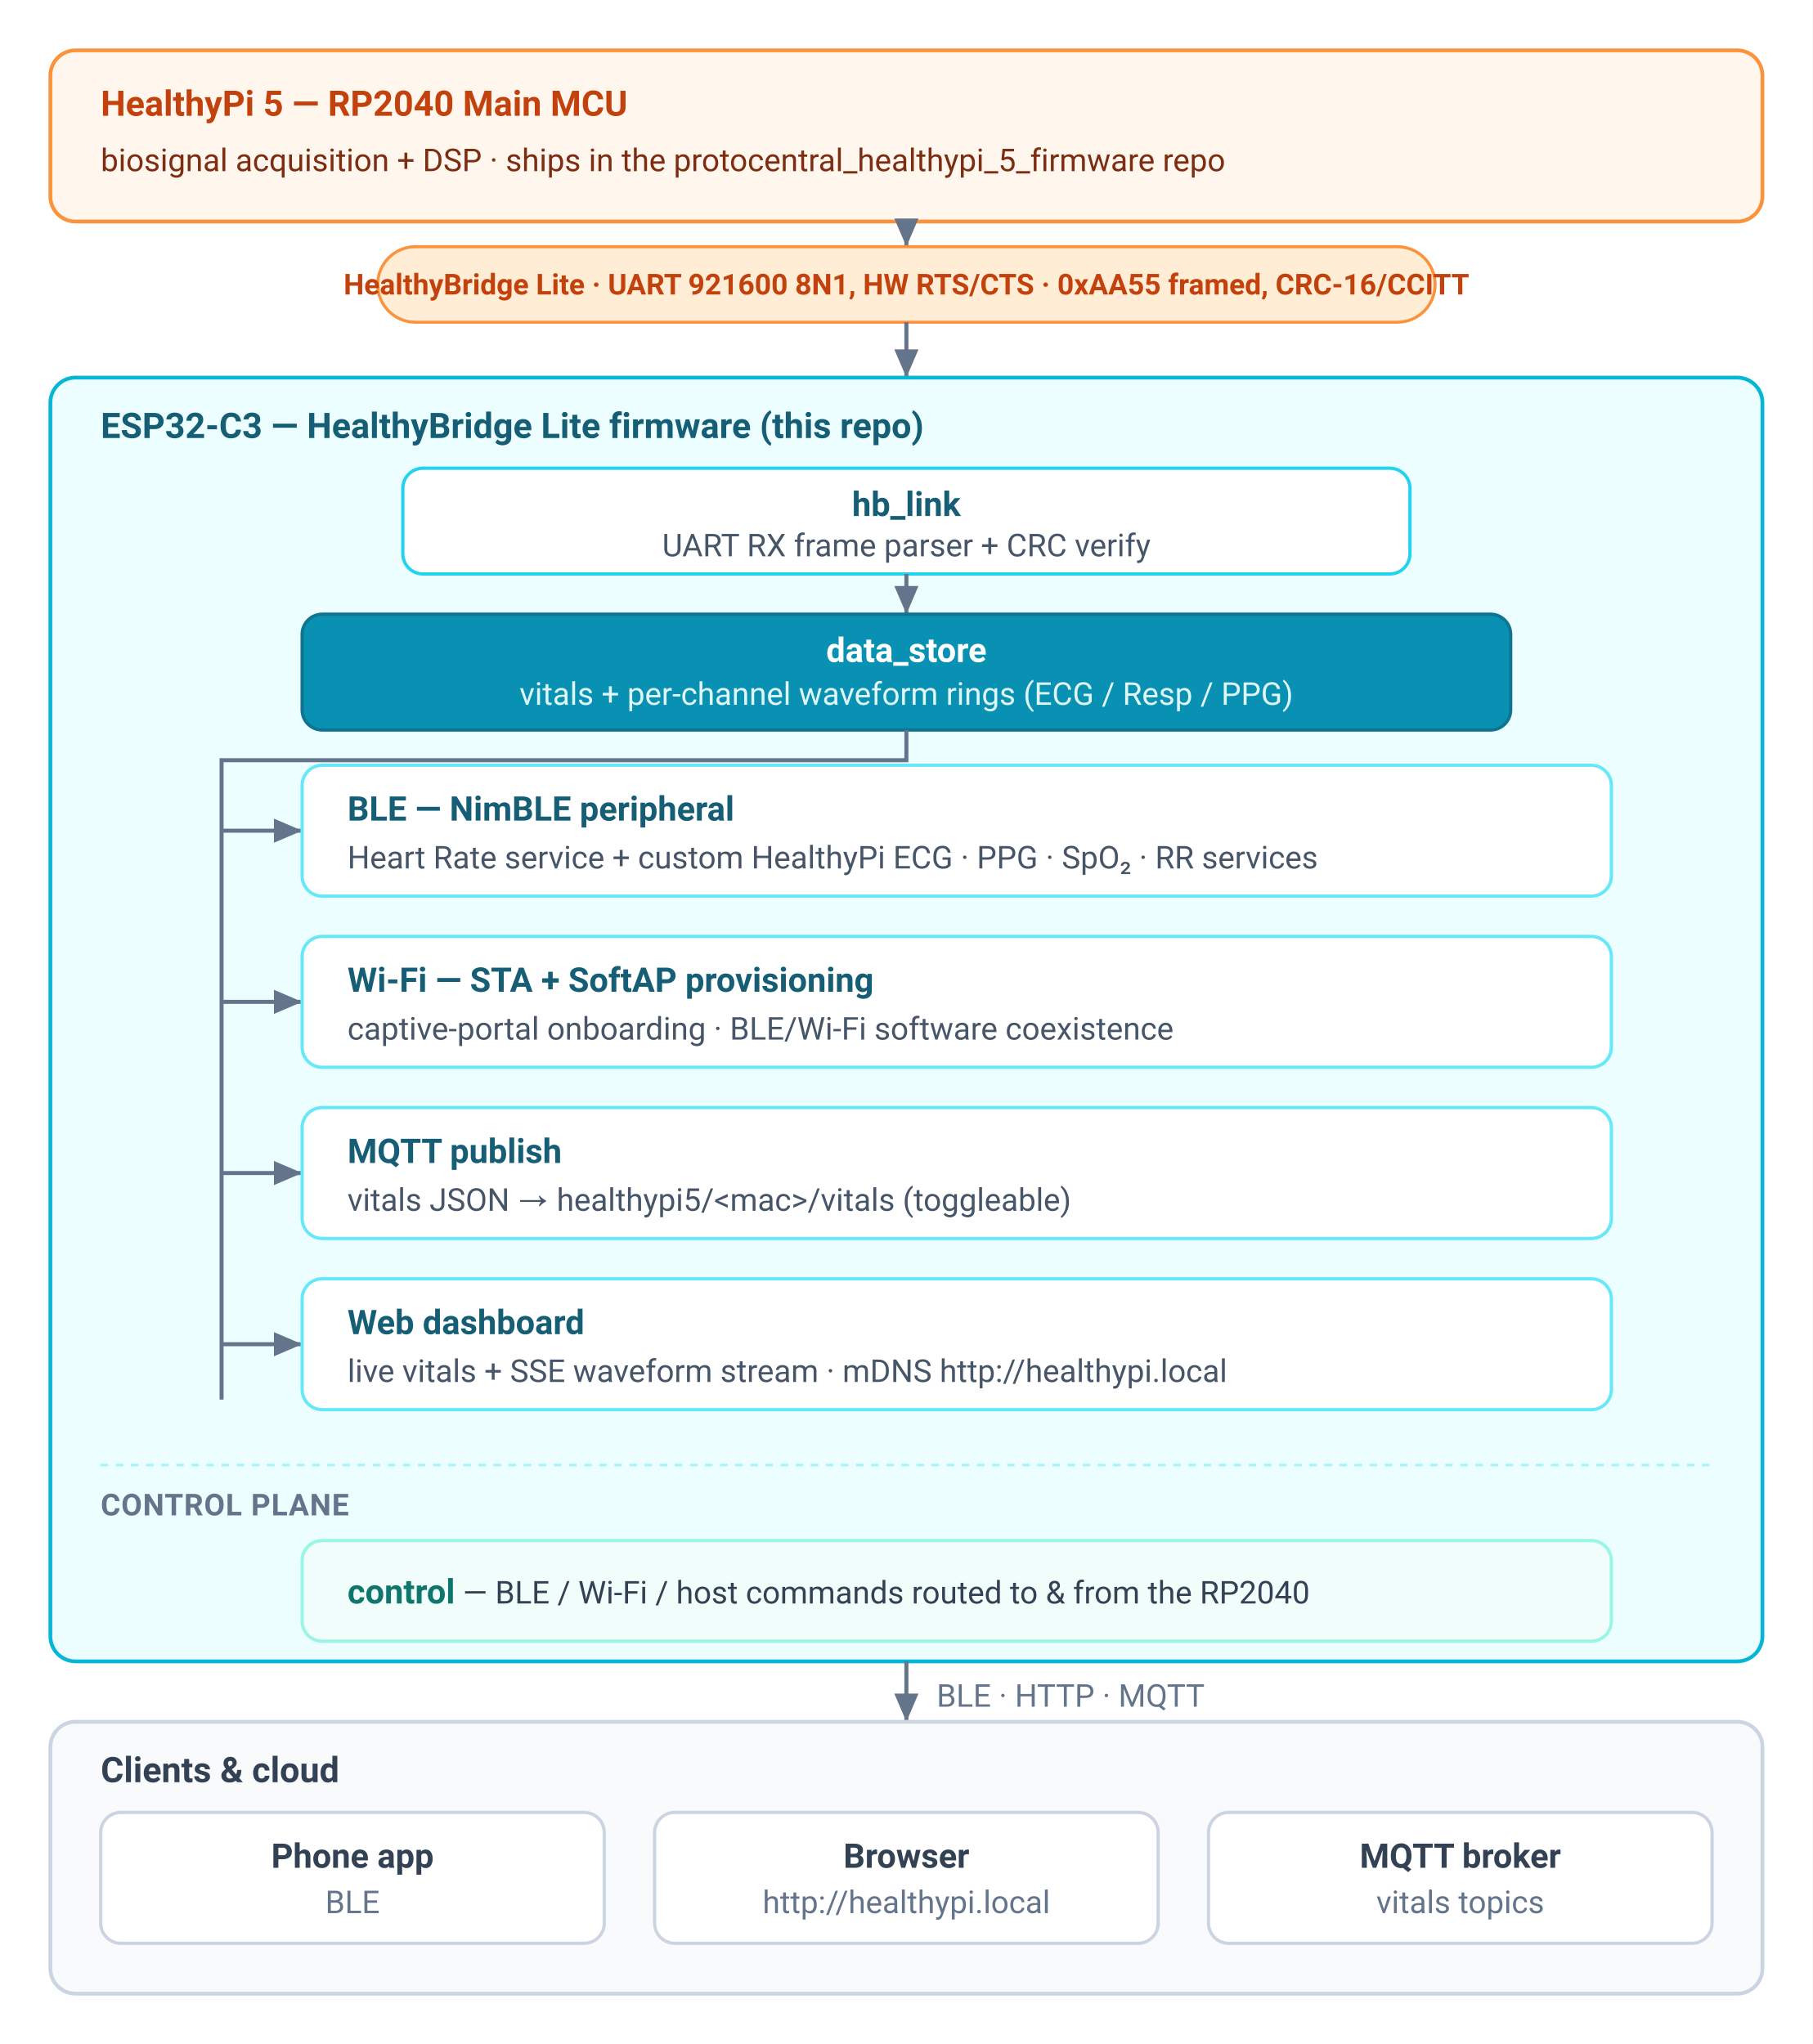
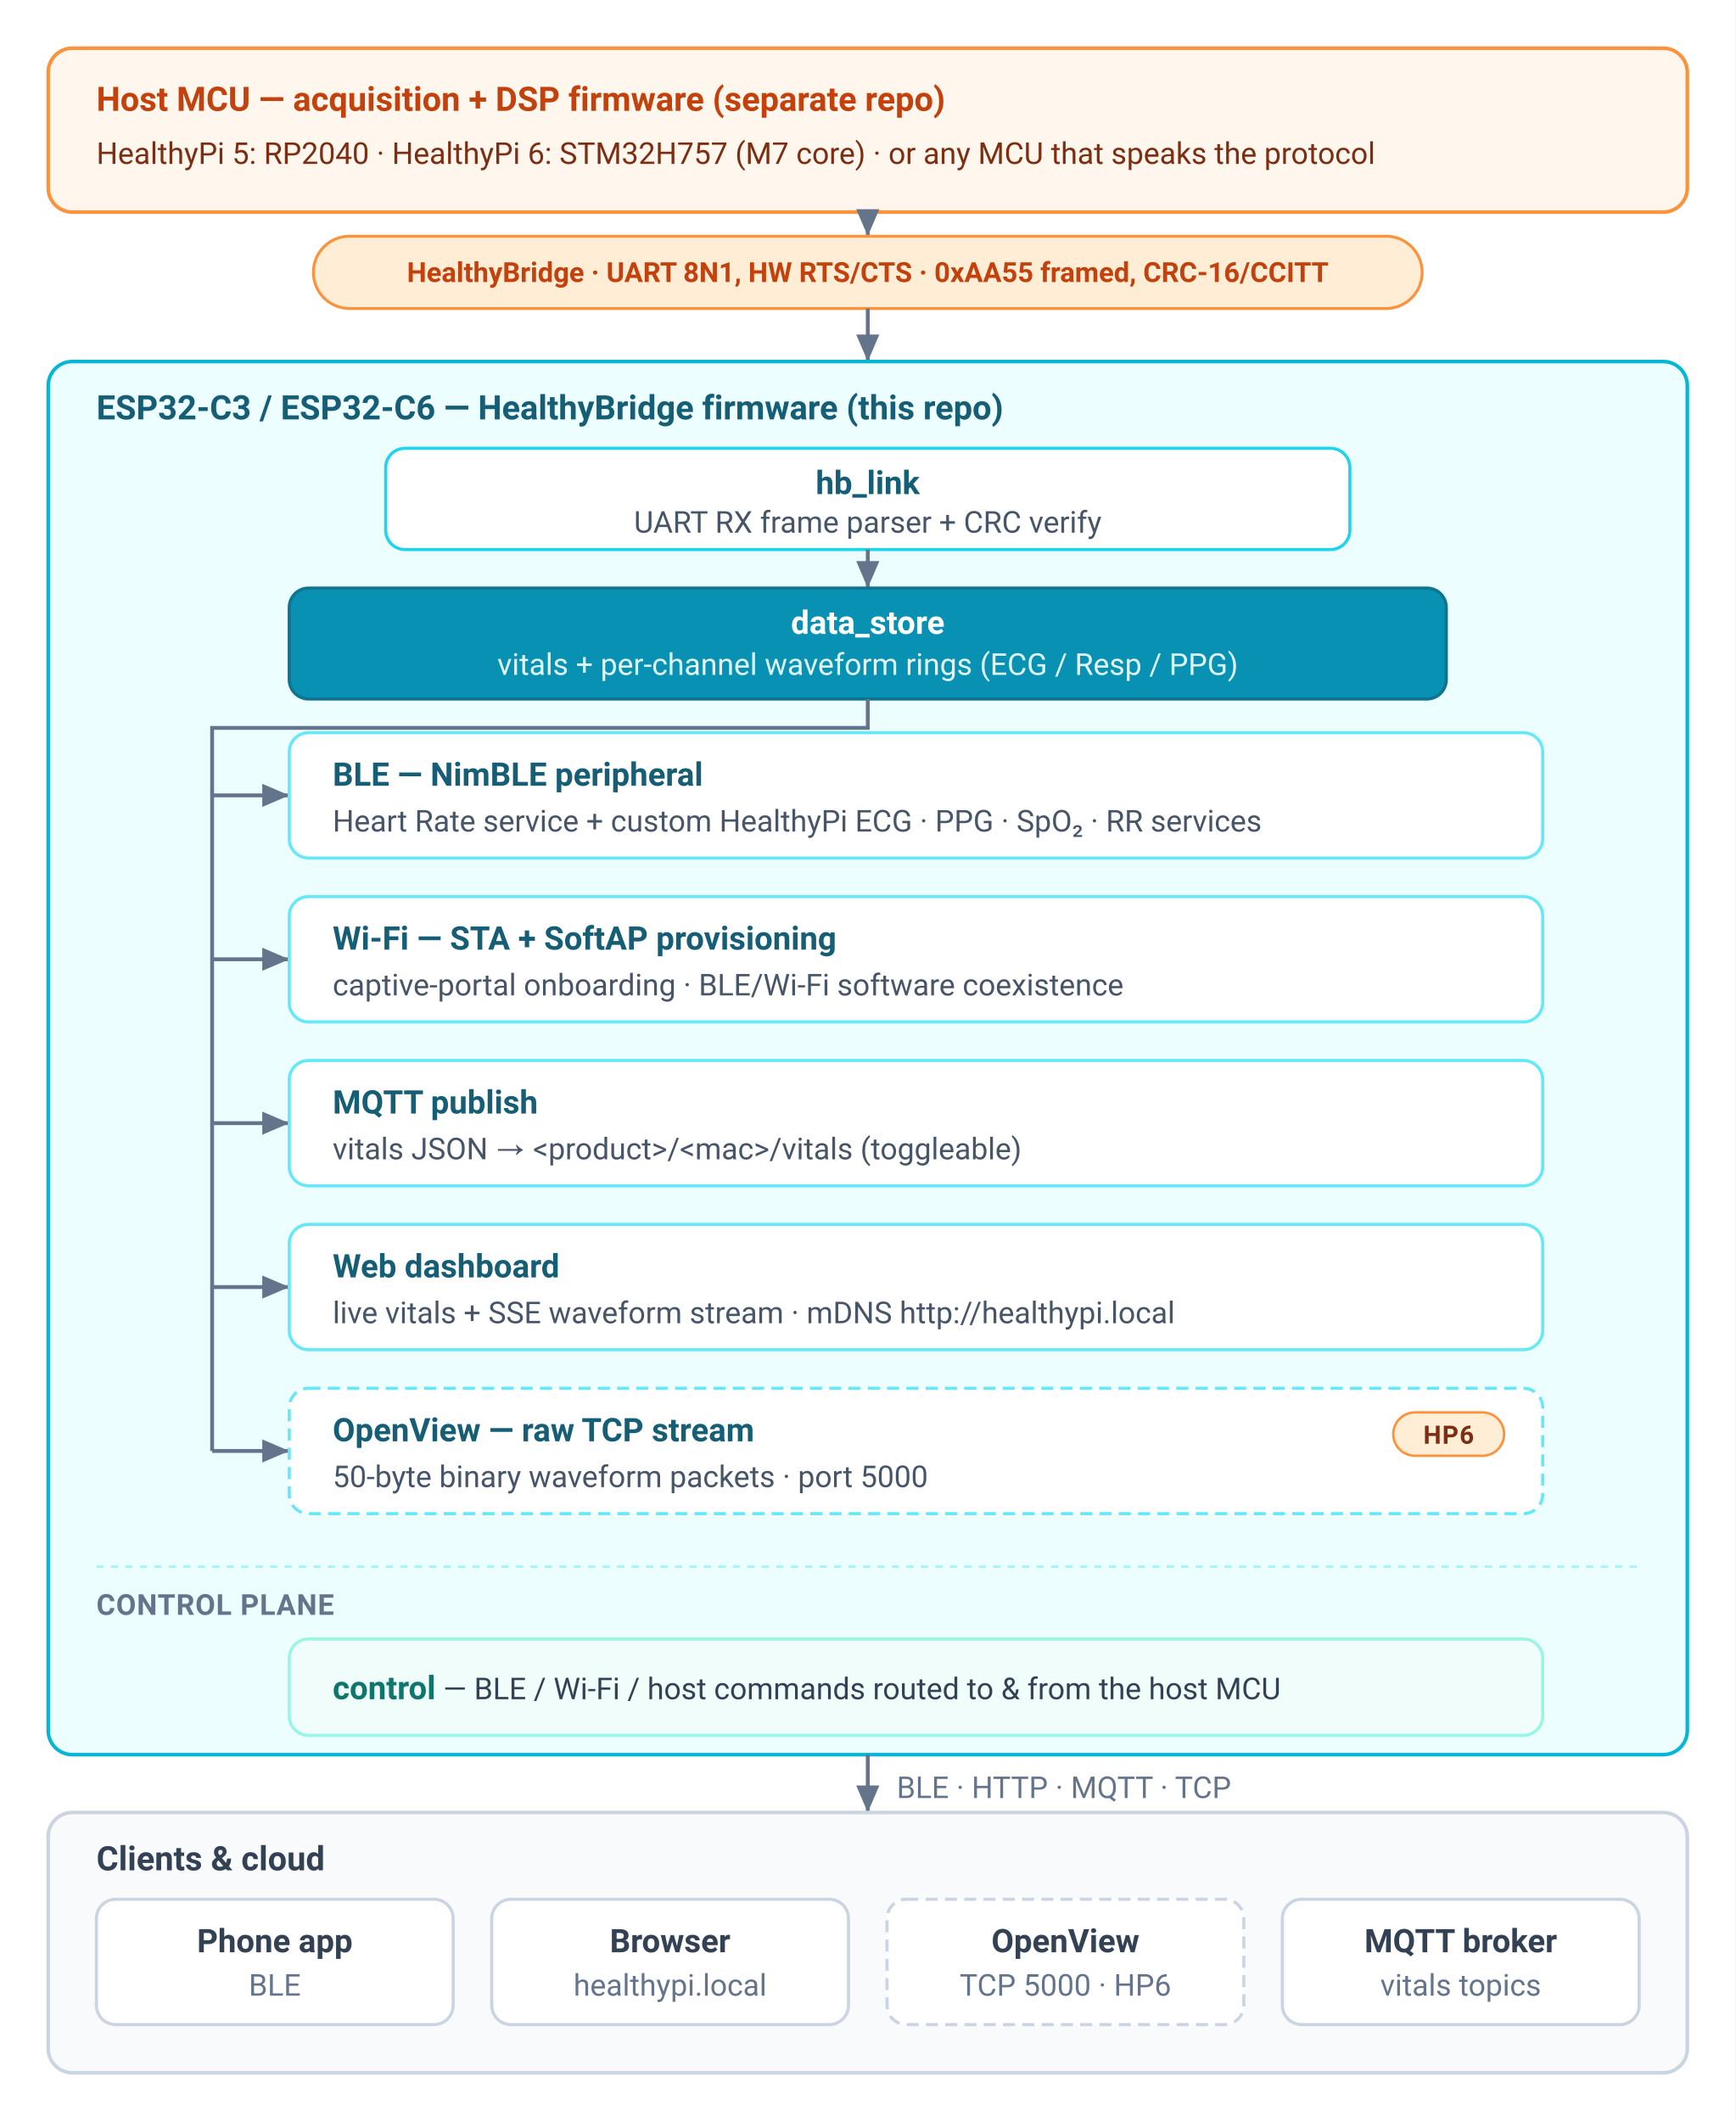
- <svg xmlns="http://www.w3.org/2000/svg" width="720" height="812" viewBox="0 0 720 812" font-family="-apple-system, BlinkMacSystemFont, 'Segoe UI', Roboto, Helvetica, Arial, sans-serif">
+ <svg xmlns="http://www.w3.org/2000/svg" width="720" height="880" viewBox="0 0 720 880" font-family="-apple-system, BlinkMacSystemFont, 'Segoe UI', Roboto, Helvetica, Arial, sans-serif">
  <defs>
    <marker id="arrow" markerWidth="9" markerHeight="9" refX="7" refY="3" orient="auto" markerUnits="strokeWidth">
      <path d="M0,0 L7,3 L0,6 Z" fill="#64748B" />
    </marker>
  </defs>
  <style>
    .band-title { font-size: 14px; font-weight: 700; }
    .name  { font-size: 13.5px; font-weight: 700; }
    .desc  { font-size: 12.5px; }
    .link  { font-size: 11.5px; font-weight: 600; fill: #C2410C; }
    .divider-label { font-size: 12px; font-weight: 600; fill: #64748B; letter-spacing: .3px; }
+     .tag   { font-size: 10.5px; font-weight: 700; fill: #7C2D12; letter-spacing: .4px; }
    .bus   { stroke: #64748B; stroke-width: 1.6; fill: none; }
  </style>
-   <rect x="0" y="0" width="720" height="812" fill="#FFFFFF" />
+   <rect x="0" y="0" width="720" height="880" fill="#FFFFFF" />
  <rect x="20" y="20" width="680" height="68" rx="10" fill="#FFF7ED" stroke="#FB923C" stroke-width="1.5" />
-   <text x="40" y="46" class="band-title" fill="#C2410C">HealthyPi 5 — RP2040 Main MCU</text>
-   <text x="40" y="68" class="desc" fill="#7C2D12">biosignal acquisition + DSP · ships in the protocentral_healthypi_5_firmware repo</text>
+   <text x="40" y="46" class="band-title" fill="#C2410C">Host MCU — acquisition + DSP firmware (separate repo)</text>
+   <text x="40" y="68" class="desc" fill="#7C2D12">HealthyPi 5: RP2040 · HealthyPi 6: STM32H757 (M7 core) · or any MCU that speaks the protocol</text>
  <path d="M360,88 L360,98" class="bus" marker-end="url(#arrow)" />
-   <rect x="150" y="98" width="420" height="30" rx="15" fill="#FFEDD5" stroke="#FB923C" stroke-width="1.2" />
-   <text x="360" y="117" text-anchor="middle" class="link">HealthyBridge Lite · UART 921600 8N1, HW RTS/CTS · 0xAA55 framed, CRC-16/CCITT</text>
+   <rect x="130" y="98" width="460" height="30" rx="15" fill="#FFEDD5" stroke="#FB923C" stroke-width="1.2" />
+   <text x="360" y="117" text-anchor="middle" class="link">HealthyBridge · UART 8N1, HW RTS/CTS · 0xAA55 framed, CRC-16/CCITT</text>
  <path d="M360,128 L360,150" class="bus" marker-end="url(#arrow)" />
-   <rect x="20" y="150" width="680" height="510" rx="10" fill="#ECFEFF" stroke="#06B6D4" stroke-width="1.5" />
-   <text x="40" y="174" class="band-title" fill="#155E75">ESP32-C3 — HealthyBridge Lite firmware (this repo)</text>
+   <rect x="20" y="150" width="680" height="578" rx="10" fill="#ECFEFF" stroke="#06B6D4" stroke-width="1.5" />
+   <text x="40" y="174" class="band-title" fill="#155E75">ESP32-C3 / ESP32-C6 — HealthyBridge firmware (this repo)</text>
  <rect x="160" y="186" width="400" height="42" rx="8" fill="#FFFFFF" stroke="#22D3EE" stroke-width="1.3" />
  <text x="360" y="205" text-anchor="middle" class="name" fill="#155E75">hb_link</text>
  <text x="360" y="221" text-anchor="middle" class="desc" fill="#475569">UART RX frame parser + CRC verify</text>
  <path d="M360,228 L360,244" class="bus" marker-end="url(#arrow)" />
  <rect x="120" y="244" width="480" height="46" rx="8" fill="#0891B2" stroke="#0E7490" stroke-width="1.3" />
  <text x="360" y="263" text-anchor="middle" class="name" fill="#FFFFFF">data_store</text>
  <text x="360" y="280" text-anchor="middle" class="desc" fill="#E0F7FA">vitals + per-channel waveform rings (ECG / Resp / PPG)</text>
-   <path d="M360,290 L360,302 L88,302 L88,556" class="bus" />
+   <path d="M360,290 L360,302 L88,302 L88,602" class="bus" />
  <path d="M88,330 L120,330" class="bus" marker-end="url(#arrow)" />
  <path d="M88,398 L120,398" class="bus" marker-end="url(#arrow)" />
  <path d="M88,466 L120,466" class="bus" marker-end="url(#arrow)" />
  <path d="M88,534 L120,534" class="bus" marker-end="url(#arrow)" />
+   <path d="M88,602 L120,602" class="bus" marker-end="url(#arrow)" />
  <rect x="120" y="304" width="520" height="52" rx="8" fill="#FFFFFF" stroke="#67E8F9" stroke-width="1.3" />
  <text x="138" y="326" class="name" fill="#155E75">BLE — NimBLE peripheral</text>
  <text x="138" y="345" class="desc" fill="#475569">Heart Rate service + custom HealthyPi ECG · PPG · SpO₂ · RR services</text>
  <rect x="120" y="372" width="520" height="52" rx="8" fill="#FFFFFF" stroke="#67E8F9" stroke-width="1.3" />
  <text x="138" y="394" class="name" fill="#155E75">Wi-Fi — STA + SoftAP provisioning</text>
  <text x="138" y="413" class="desc" fill="#475569">captive-portal onboarding · BLE/Wi-Fi software coexistence</text>
  <rect x="120" y="440" width="520" height="52" rx="8" fill="#FFFFFF" stroke="#67E8F9" stroke-width="1.3" />
  <text x="138" y="462" class="name" fill="#155E75">MQTT publish</text>
-   <text x="138" y="481" class="desc" fill="#475569">vitals JSON → healthypi5/&lt;mac&gt;/vitals (toggleable)</text>
+   <text x="138" y="481" class="desc" fill="#475569">vitals JSON → &lt;product&gt;/&lt;mac&gt;/vitals (toggleable)</text>
  <rect x="120" y="508" width="520" height="52" rx="8" fill="#FFFFFF" stroke="#67E8F9" stroke-width="1.3" />
  <text x="138" y="530" class="name" fill="#155E75">Web dashboard</text>
  <text x="138" y="549" class="desc" fill="#475569">live vitals + SSE waveform stream · mDNS http://healthypi.local</text>
-   <line x1="40" y1="582" x2="680" y2="582" stroke="#A5F3FC" stroke-width="1" stroke-dasharray="3 3" />
-   <text x="40" y="602" class="divider-label">CONTROL PLANE</text>
-   <rect x="120" y="612" width="520" height="40" rx="8" fill="#F0FDFA" stroke="#99F6E4" stroke-width="1.3" />
-   <text x="138" y="637" class="desc" fill="#334155">
-     <tspan class="name" fill="#0F766E">control</tspan> — BLE / Wi-Fi / host commands routed to &amp; from the RP2040</text>
-   <path d="M360,660 L360,684" class="bus" marker-end="url(#arrow)" />
-   <text x="372" y="678" class="desc" fill="#64748B">BLE · HTTP · MQTT</text>
-   <rect x="20" y="684" width="680" height="108" rx="10" fill="#F8FAFC" stroke="#CBD5E1" stroke-width="1.5" />
-   <text x="40" y="708" class="band-title" fill="#334155">Clients &amp; cloud</text>
-   <rect x="40" y="720" width="200" height="52" rx="8" fill="#FFFFFF" stroke="#CBD5E1" stroke-width="1.3" />
-   <text x="140" y="742" text-anchor="middle" class="name" fill="#334155">Phone app</text>
-   <text x="140" y="760" text-anchor="middle" class="desc" fill="#64748B">BLE</text>
-   <rect x="260" y="720" width="200" height="52" rx="8" fill="#FFFFFF" stroke="#CBD5E1" stroke-width="1.3" />
-   <text x="360" y="742" text-anchor="middle" class="name" fill="#334155">Browser</text>
-   <text x="360" y="760" text-anchor="middle" class="desc" fill="#64748B">http://healthypi.local</text>
-   <rect x="480" y="720" width="200" height="52" rx="8" fill="#FFFFFF" stroke="#CBD5E1" stroke-width="1.3" />
-   <text x="580" y="742" text-anchor="middle" class="name" fill="#334155">MQTT broker</text>
-   <text x="580" y="760" text-anchor="middle" class="desc" fill="#64748B">vitals topics</text>
+   <rect x="120" y="576" width="520" height="52" rx="8" fill="#FFFFFF" stroke="#67E8F9" stroke-width="1.3" stroke-dasharray="5 3" />
+   <text x="138" y="598" class="name" fill="#155E75">OpenView — raw TCP stream</text>
+   <text x="138" y="617" class="desc" fill="#475569">50-byte binary waveform packets · port 5000</text>
+   <rect x="578" y="586" width="46" height="18" rx="9" fill="#FFEDD5" stroke="#FB923C" stroke-width="1" />
+   <text x="601" y="599" text-anchor="middle" class="tag">HP6</text>
+   <line x1="40" y1="650" x2="680" y2="650" stroke="#A5F3FC" stroke-width="1" stroke-dasharray="3 3" />
+   <text x="40" y="670" class="divider-label">CONTROL PLANE</text>
+   <rect x="120" y="680" width="520" height="40" rx="8" fill="#F0FDFA" stroke="#99F6E4" stroke-width="1.3" />
+   <text x="138" y="705" class="desc" fill="#334155">
+     <tspan class="name" fill="#0F766E">control</tspan> — BLE / Wi-Fi / host commands routed to &amp; from the host MCU</text>
+   <path d="M360,728 L360,752" class="bus" marker-end="url(#arrow)" />
+   <text x="372" y="746" class="desc" fill="#64748B">BLE · HTTP · MQTT · TCP</text>
+   <rect x="20" y="752" width="680" height="108" rx="10" fill="#F8FAFC" stroke="#CBD5E1" stroke-width="1.5" />
+   <text x="40" y="776" class="band-title" fill="#334155">Clients &amp; cloud</text>
+   <rect x="40" y="788" width="148" height="52" rx="8" fill="#FFFFFF" stroke="#CBD5E1" stroke-width="1.3" />
+   <text x="114" y="810" text-anchor="middle" class="name" fill="#334155">Phone app</text>
+   <text x="114" y="828" text-anchor="middle" class="desc" fill="#64748B">BLE</text>
+   <rect x="204" y="788" width="148" height="52" rx="8" fill="#FFFFFF" stroke="#CBD5E1" stroke-width="1.3" />
+   <text x="278" y="810" text-anchor="middle" class="name" fill="#334155">Browser</text>
+   <text x="278" y="828" text-anchor="middle" class="desc" fill="#64748B">healthypi.local</text>
+   <rect x="368" y="788" width="148" height="52" rx="8" fill="#FFFFFF" stroke="#CBD5E1" stroke-width="1.3" stroke-dasharray="5 3" />
+   <text x="442" y="810" text-anchor="middle" class="name" fill="#334155">OpenView</text>
+   <text x="442" y="828" text-anchor="middle" class="desc" fill="#64748B">TCP 5000 · HP6</text>
+   <rect x="532" y="788" width="148" height="52" rx="8" fill="#FFFFFF" stroke="#CBD5E1" stroke-width="1.3" />
+   <text x="606" y="810" text-anchor="middle" class="name" fill="#334155">MQTT broker</text>
+   <text x="606" y="828" text-anchor="middle" class="desc" fill="#64748B">vitals topics</text>
</svg>
